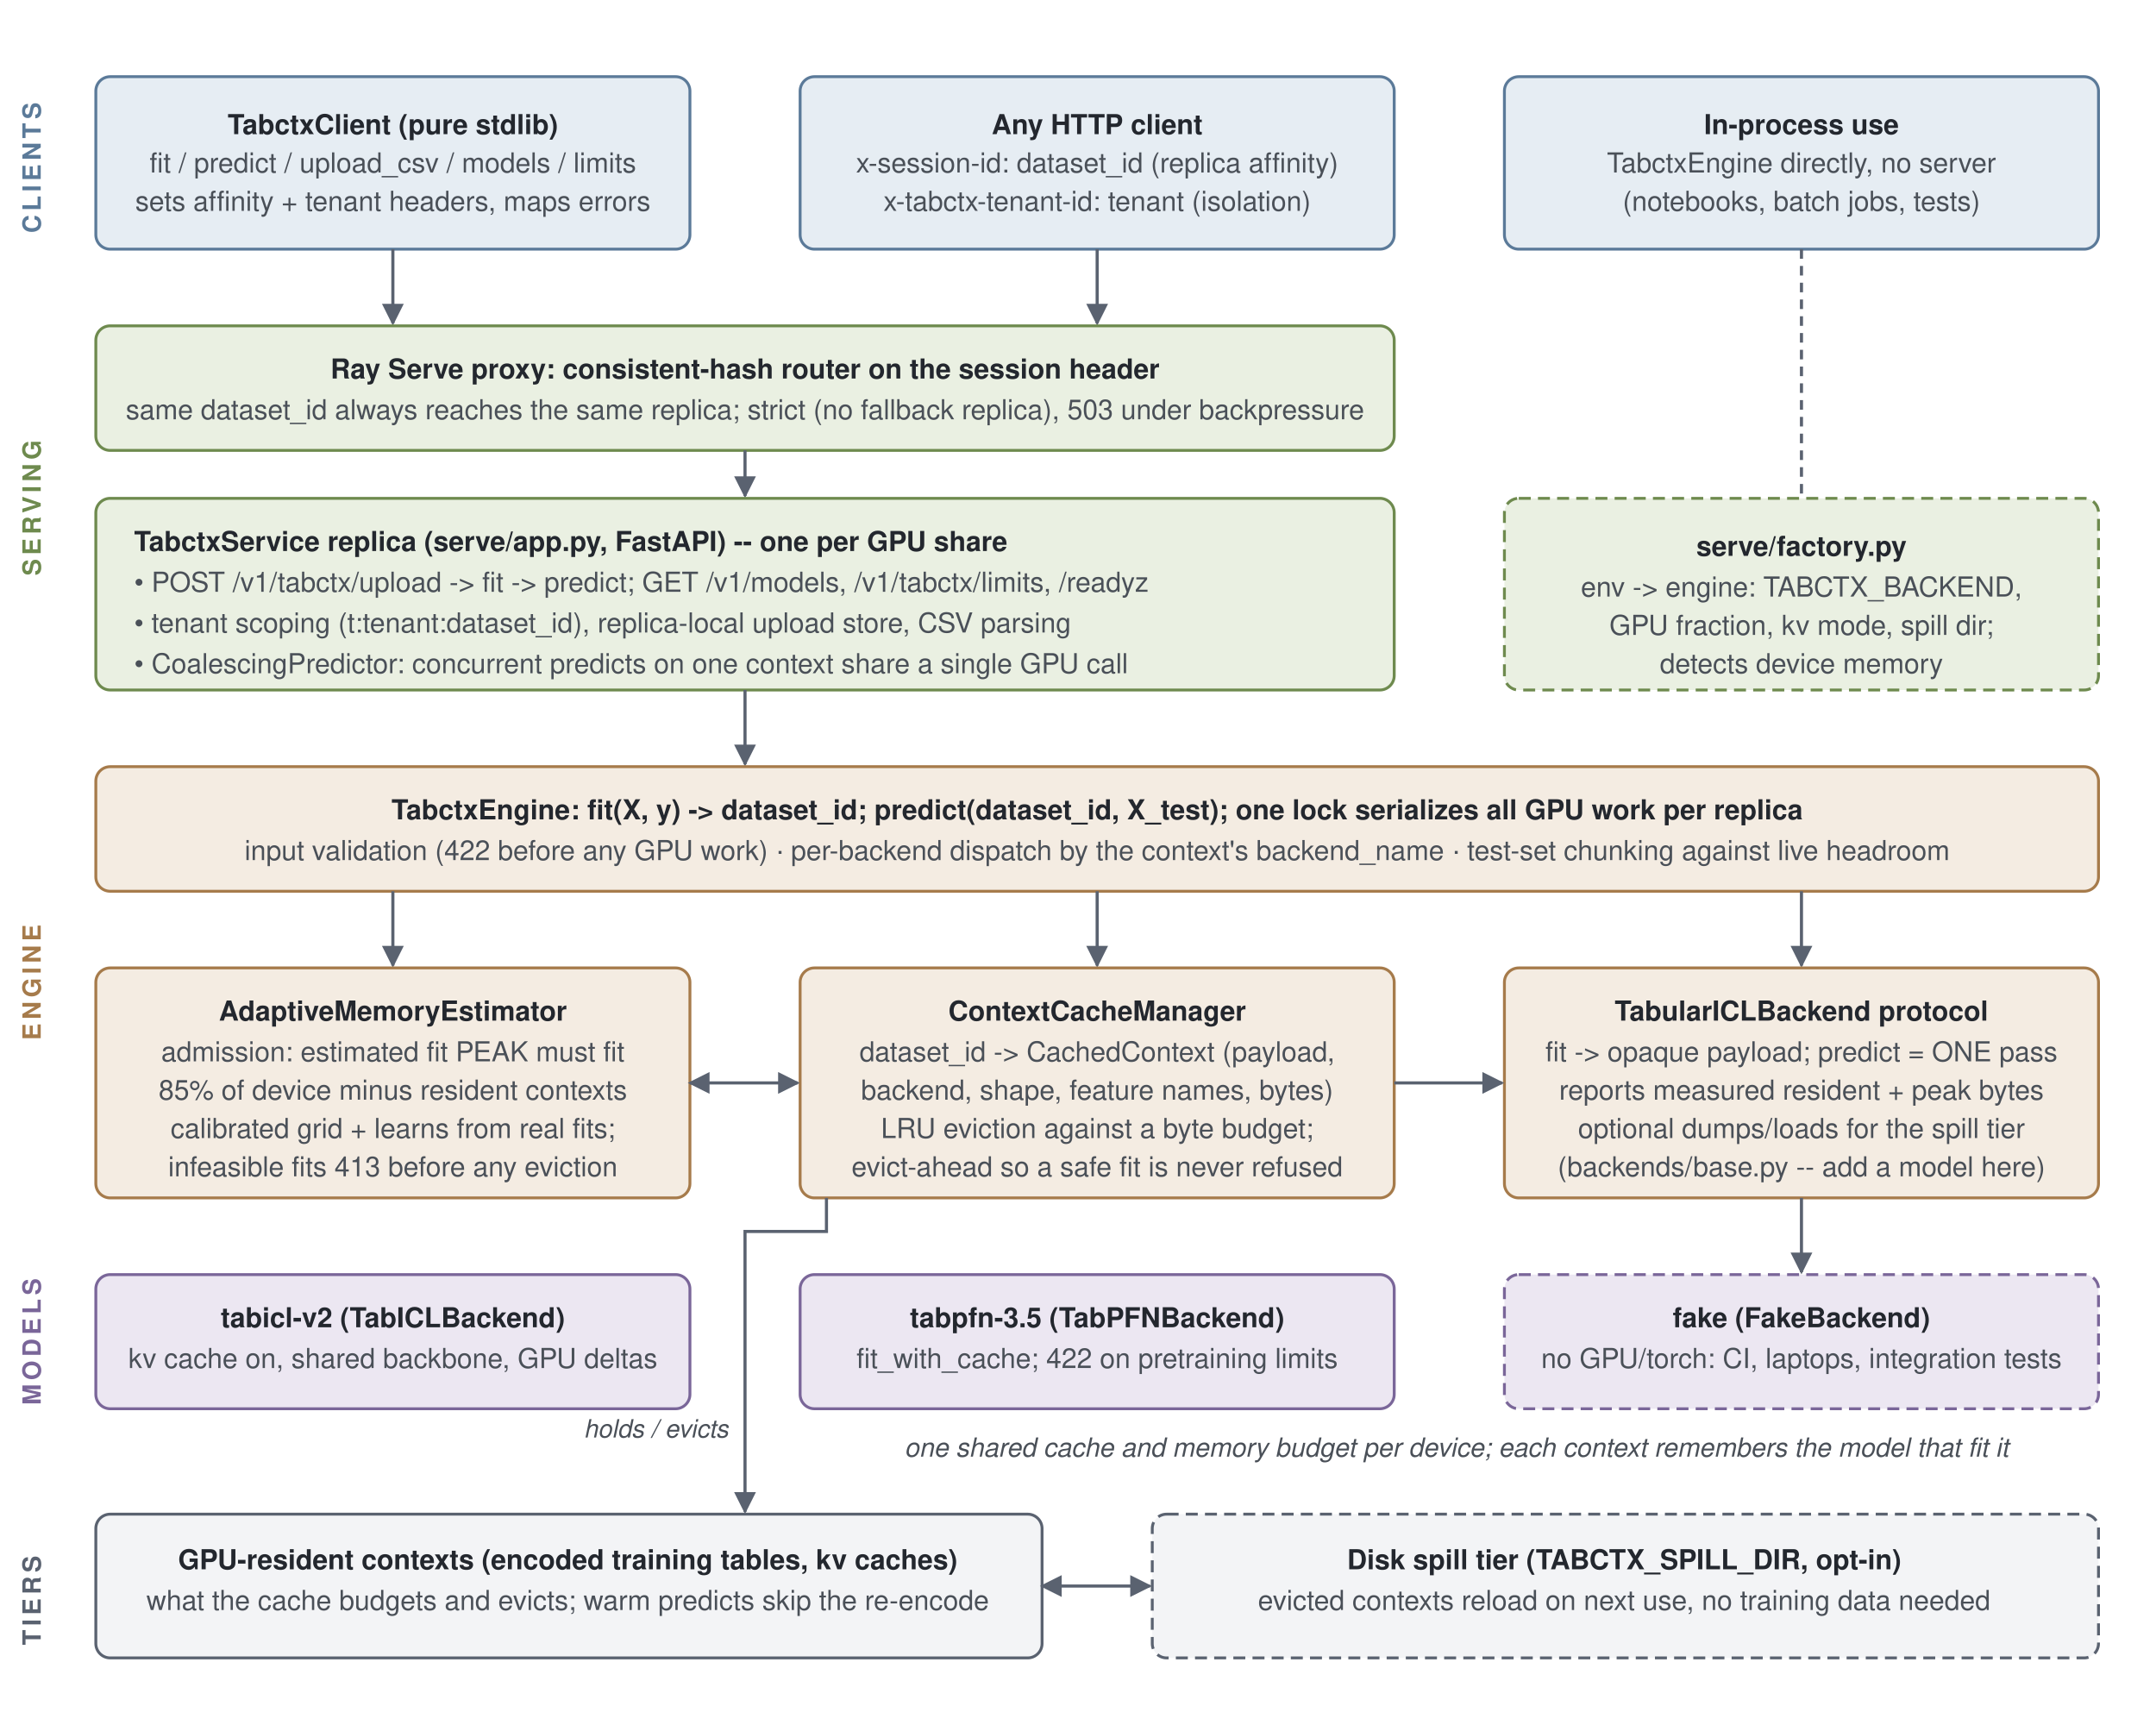
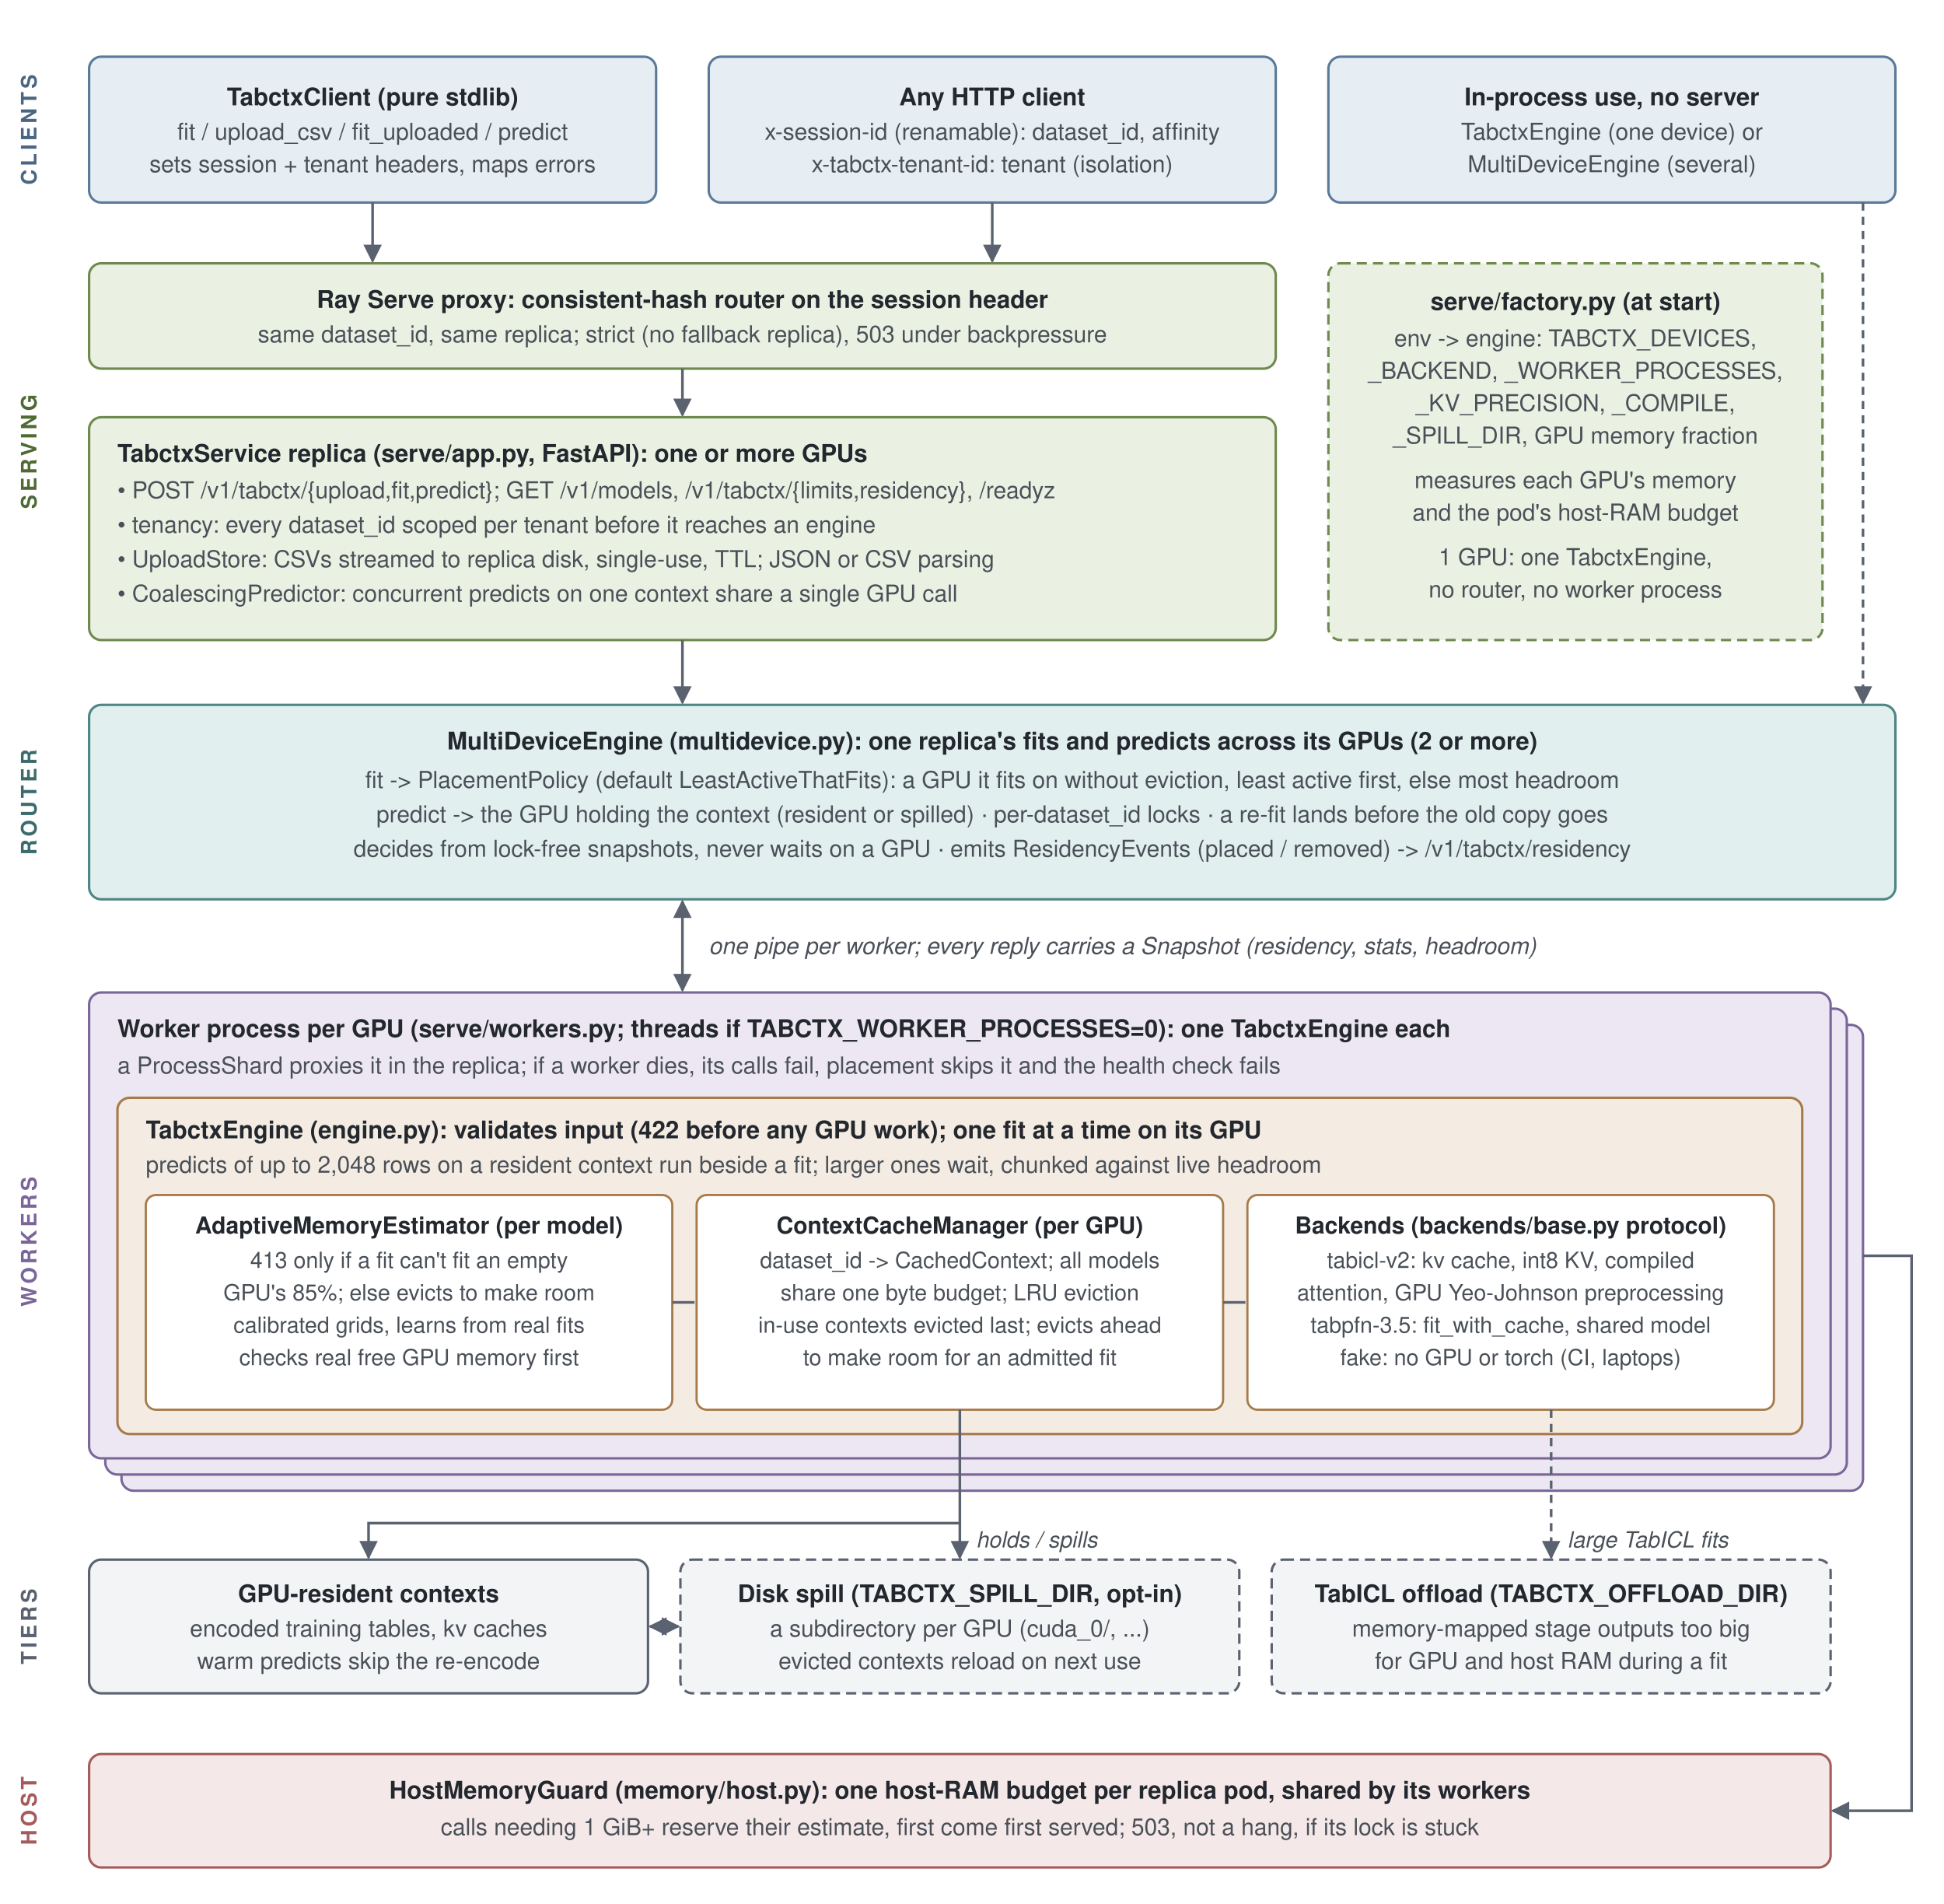
- <svg xmlns="http://www.w3.org/2000/svg" width="900" height="720" viewBox="0 0 900 720" font-family="Helvetica Neue, Helvetica, Arial, sans-serif">
+ <svg xmlns="http://www.w3.org/2000/svg" width="960" height="940" viewBox="0 0 960 940" font-family="Helvetica Neue, Helvetica, Arial, sans-serif">
  <defs>
    <marker id="arr" viewBox="0 0 10 10" refX="9" refY="5" markerWidth="7" markerHeight="7" orient="auto-start-reverse">
      <path d="M 0 0 L 10 5 L 0 10 z" fill="#5A6270" />
    </marker>
  </defs>
-   <rect width="900" height="720" fill="#FFFFFF" />
-   <text x="17" y="70" transform="rotate(-90 17 70)" text-anchor="middle" font-size="10.5" font-weight="700" letter-spacing="1.6" fill="#5B7A99">CLIENTS</text>
-   <rect x="40" y="32" width="248" height="72" rx="6" ry="6" fill="#E6EDF3" stroke="#5B7A99" stroke-width="1.2" />
-   <text x="164" y="56" text-anchor="middle" font-size="11.5" fill="#23272E" font-weight="600">TabctxClient (pure stdlib)</text>
-   <text x="164" y="72" text-anchor="middle" font-size="11.5" fill="#4A5058">fit / predict / upload_csv / models / limits</text>
-   <text x="164" y="88" text-anchor="middle" font-size="11.5" fill="#4A5058">sets affinity + tenant headers, maps errors</text>
-   <rect x="334" y="32" width="248" height="72" rx="6" ry="6" fill="#E6EDF3" stroke="#5B7A99" stroke-width="1.2" />
-   <text x="458" y="56" text-anchor="middle" font-size="11.5" fill="#23272E" font-weight="600">Any HTTP client</text>
-   <text x="458" y="72" text-anchor="middle" font-size="11.5" fill="#4A5058">x-session-id: dataset_id (replica affinity)</text>
-   <text x="458" y="88" text-anchor="middle" font-size="11.5" fill="#4A5058">x-tabctx-tenant-id: tenant (isolation)</text>
-   <rect x="628" y="32" width="248" height="72" rx="6" ry="6" fill="#E6EDF3" stroke="#5B7A99" stroke-width="1.2" />
-   <text x="752" y="56" text-anchor="middle" font-size="11.5" fill="#23272E" font-weight="600">In-process use</text>
-   <text x="752" y="72" text-anchor="middle" font-size="11.5" fill="#4A5058">TabctxEngine directly, no server</text>
-   <text x="752" y="88" text-anchor="middle" font-size="11.5" fill="#4A5058">(notebooks, batch jobs, tests)</text>
-   <path d="M 164 104 V 135" fill="none" stroke="#5A6270" stroke-width="1.3" marker-end="url(#arr)" />
-   <path d="M 458 104 V 135" fill="none" stroke="#5A6270" stroke-width="1.3" marker-end="url(#arr)" />
-   <path d="M 752 104 V 288" fill="none" stroke="#5A6270" stroke-width="1.3" stroke-dasharray="4 3" marker-end="url(#arr)" />
-   <text x="17" y="212" transform="rotate(-90 17 212)" text-anchor="middle" font-size="10.5" font-weight="700" letter-spacing="1.6" fill="#6E8A4E">SERVING</text>
-   <rect x="40" y="136" width="542" height="52" rx="6" ry="6" fill="#EAF0E2" stroke="#6E8A4E" stroke-width="1.2" />
-   <text x="311" y="158" text-anchor="middle" font-size="11.5" fill="#23272E" font-weight="600">Ray Serve proxy: consistent-hash router on the session header</text>
-   <text x="311" y="175" text-anchor="middle" font-size="11.5" fill="#4A5058">same dataset_id always reaches the same replica; strict (no fallback replica), 503 under backpressure</text>
-   <path d="M 311 188 V 207" fill="none" stroke="#5A6270" stroke-width="1.3" marker-end="url(#arr)" />
-   <rect x="40" y="208" width="542" height="80" rx="6" ry="6" fill="#EAF0E2" stroke="#6E8A4E" stroke-width="1.2" />
-   <text x="56" y="230" text-anchor="start" font-size="11.5" fill="#23272E" font-weight="600">TabctxService replica (serve/app.py, FastAPI) -- one per GPU share</text>
-   <text x="56" y="247" text-anchor="start" font-size="11.5" fill="#4A5058">•  POST /v1/tabctx/upload -&gt; fit -&gt; predict; GET /v1/models, /v1/tabctx/limits, /readyz</text>
-   <text x="56" y="264" text-anchor="start" font-size="11.5" fill="#4A5058">•  tenant scoping (t:tenant:dataset_id), replica-local upload store, CSV parsing</text>
-   <text x="56" y="281" text-anchor="start" font-size="11.5" fill="#4A5058">•  CoalescingPredictor: concurrent predicts on one context share a single GPU call</text>
-   <rect x="628" y="208" width="248" height="80" rx="6" ry="6" fill="#EAF0E2" stroke="#6E8A4E" stroke-width="1.2" stroke-dasharray="5 3" />
-   <text x="752" y="232" text-anchor="middle" font-size="11.5" fill="#23272E" font-weight="600">serve/factory.py</text>
-   <text x="752" y="249" text-anchor="middle" font-size="11.5" fill="#4A5058">env -&gt; engine: TABCTX_BACKEND,</text>
-   <text x="752" y="265" text-anchor="middle" font-size="11.5" fill="#4A5058">GPU fraction, kv mode, spill dir;</text>
-   <text x="752" y="281" text-anchor="middle" font-size="11.5" fill="#4A5058">detects device memory</text>
-   <path d="M 311 288 V 319" fill="none" stroke="#5A6270" stroke-width="1.3" marker-end="url(#arr)" />
-   <text x="17" y="410" transform="rotate(-90 17 410)" text-anchor="middle" font-size="10.5" font-weight="700" letter-spacing="1.6" fill="#A67B4B">ENGINE</text>
-   <rect x="40" y="320" width="836" height="52" rx="6" ry="6" fill="#F4ECE2" stroke="#A67B4B" stroke-width="1.2" />
-   <text x="458" y="342" text-anchor="middle" font-size="11.5" fill="#23272E" font-weight="600">TabctxEngine: fit(X, y) -&gt; dataset_id; predict(dataset_id, X_test); one lock serializes all GPU work per replica</text>
-   <text x="458" y="359" text-anchor="middle" font-size="11.5" fill="#4A5058">input validation (422 before any GPU work) · per-backend dispatch by the context's backend_name · test-set chunking against live headroom</text>
-   <path d="M 164 372 V 403" fill="none" stroke="#5A6270" stroke-width="1.3" marker-end="url(#arr)" />
-   <path d="M 458 372 V 403" fill="none" stroke="#5A6270" stroke-width="1.3" marker-end="url(#arr)" />
-   <path d="M 752 372 V 403" fill="none" stroke="#5A6270" stroke-width="1.3" marker-end="url(#arr)" />
-   <rect x="40" y="404" width="248" height="96" rx="6" ry="6" fill="#F4ECE2" stroke="#A67B4B" stroke-width="1.2" />
-   <text x="164" y="426" text-anchor="middle" font-size="11.5" fill="#23272E" font-weight="600">AdaptiveMemoryEstimator</text>
-   <text x="164" y="443" text-anchor="middle" font-size="11.5" fill="#4A5058">admission: estimated fit PEAK must fit</text>
-   <text x="164" y="459" text-anchor="middle" font-size="11.5" fill="#4A5058">85% of device minus resident contexts</text>
-   <text x="164" y="475" text-anchor="middle" font-size="11.5" fill="#4A5058">calibrated grid + learns from real fits;</text>
-   <text x="164" y="491" text-anchor="middle" font-size="11.5" fill="#4A5058">infeasible fits 413 before any eviction</text>
-   <rect x="334" y="404" width="248" height="96" rx="6" ry="6" fill="#F4ECE2" stroke="#A67B4B" stroke-width="1.2" />
-   <text x="458" y="426" text-anchor="middle" font-size="11.5" fill="#23272E" font-weight="600">ContextCacheManager</text>
-   <text x="458" y="443" text-anchor="middle" font-size="11.5" fill="#4A5058">dataset_id -&gt; CachedContext (payload,</text>
-   <text x="458" y="459" text-anchor="middle" font-size="11.5" fill="#4A5058">backend, shape, feature names, bytes)</text>
-   <text x="458" y="475" text-anchor="middle" font-size="11.5" fill="#4A5058">LRU eviction against a byte budget;</text>
-   <text x="458" y="491" text-anchor="middle" font-size="11.5" fill="#4A5058">evict-ahead so a safe fit is never refused</text>
-   <rect x="628" y="404" width="248" height="96" rx="6" ry="6" fill="#F4ECE2" stroke="#A67B4B" stroke-width="1.2" />
-   <text x="752" y="426" text-anchor="middle" font-size="11.5" fill="#23272E" font-weight="600">TabularICLBackend protocol</text>
-   <text x="752" y="443" text-anchor="middle" font-size="11.5" fill="#4A5058">fit -&gt; opaque payload; predict = ONE pass</text>
-   <text x="752" y="459" text-anchor="middle" font-size="11.5" fill="#4A5058">reports measured resident + peak bytes</text>
-   <text x="752" y="475" text-anchor="middle" font-size="11.5" fill="#4A5058">optional dumps/loads for the spill tier</text>
-   <text x="752" y="491" text-anchor="middle" font-size="11.5" fill="#4A5058">(backends/base.py -- add a model here)</text>
-   <path d="M 288 452 H 333" fill="none" stroke="#5A6270" stroke-width="1.3" marker-end="url(#arr)" marker-start="url(#arr)" />
-   <path d="M 582 452 H 627" fill="none" stroke="#5A6270" stroke-width="1.3" marker-end="url(#arr)" />
-   <path d="M 752 500 V 531" fill="none" stroke="#5A6270" stroke-width="1.3" marker-end="url(#arr)" />
-   <text x="17" y="560" transform="rotate(-90 17 560)" text-anchor="middle" font-size="10.5" font-weight="700" letter-spacing="1.6" fill="#7A6699">MODELS</text>
-   <rect x="40" y="532" width="248" height="56" rx="6" ry="6" fill="#ECE7F2" stroke="#7A6699" stroke-width="1.2" />
-   <text x="164" y="554" text-anchor="middle" font-size="11.5" fill="#23272E" font-weight="600">tabicl-v2 (TabICLBackend)</text>
-   <text x="164" y="571" text-anchor="middle" font-size="11.5" fill="#4A5058">kv cache on, shared backbone, GPU deltas</text>
-   <rect x="334" y="532" width="248" height="56" rx="6" ry="6" fill="#ECE7F2" stroke="#7A6699" stroke-width="1.2" />
-   <text x="458" y="554" text-anchor="middle" font-size="11.5" fill="#23272E" font-weight="600">tabpfn-3.5 (TabPFNBackend)</text>
-   <text x="458" y="571" text-anchor="middle" font-size="11.5" fill="#4A5058">fit_with_cache; 422 on pretraining limits</text>
-   <rect x="628" y="532" width="248" height="56" rx="6" ry="6" fill="#ECE7F2" stroke="#7A6699" stroke-width="1.2" stroke-dasharray="5 3" />
-   <text x="752" y="554" text-anchor="middle" font-size="11.5" fill="#23272E" font-weight="600">fake (FakeBackend)</text>
-   <text x="752" y="571" text-anchor="middle" font-size="11.5" fill="#4A5058">no GPU/torch: CI, laptops, integration tests</text>
-   <text x="608" y="608" text-anchor="middle" font-size="11" fill="#4A5058" font-style="italic">one shared cache and memory budget per device; each context remembers the model that fit it</text>
-   <path d="M 345 500 V 514 H 311 V 631" fill="none" stroke="#5A6270" stroke-width="1.3" marker-end="url(#arr)" />
-   <text x="304" y="600" text-anchor="end" font-size="10.5" fill="#4A5058" font-style="italic">holds / evicts</text>
-   <text x="17" y="668" transform="rotate(-90 17 668)" text-anchor="middle" font-size="10.5" font-weight="700" letter-spacing="1.6" fill="#5A6270">TIERS</text>
-   <rect x="40" y="632" width="395" height="60" rx="6" ry="6" fill="#F3F4F6" stroke="#5A6270" stroke-width="1.2" />
-   <text x="237" y="655" text-anchor="middle" font-size="11.5" fill="#23272E" font-weight="600">GPU-resident contexts (encoded training tables, kv caches)</text>
-   <text x="237" y="672" text-anchor="middle" font-size="11.5" fill="#4A5058">what the cache budgets and evicts; warm predicts skip the re-encode</text>
-   <rect x="481" y="632" width="395" height="60" rx="6" ry="6" fill="#F3F4F6" stroke="#5A6270" stroke-width="1.2" stroke-dasharray="5 3" />
-   <text x="678" y="655" text-anchor="middle" font-size="11.5" fill="#23272E" font-weight="600">Disk spill tier (TABCTX_SPILL_DIR, opt-in)</text>
-   <text x="678" y="672" text-anchor="middle" font-size="11.5" fill="#4A5058">evicted contexts reload on next use, no training data needed</text>
-   <path d="M 435 662 H 480" fill="none" stroke="#5A6270" stroke-width="1.3" marker-end="url(#arr)" marker-start="url(#arr)" />
+   <rect width="960" height="940" fill="#FFFFFF" />
+   <text x="18" y="64" transform="rotate(-90 18 64)" text-anchor="middle" font-size="10.5" font-weight="700" letter-spacing="1.6" fill="#4A6683">CLIENTS</text>
+   <rect x="44" y="28" width="280" height="72" rx="6" ry="6" fill="#E6EDF3" stroke="#5B7A99" stroke-width="1.2" />
+   <text x="184" y="52" text-anchor="middle" font-size="12" fill="#23272E" font-weight="600">TabctxClient (pure stdlib)</text>
+   <text x="184" y="69" text-anchor="middle" font-size="11.5" fill="#4A5058">fit / upload_csv / fit_uploaded / predict</text>
+   <text x="184" y="85" text-anchor="middle" font-size="11.5" fill="#4A5058">sets session + tenant headers, maps errors</text>
+   <rect x="350" y="28" width="280" height="72" rx="6" ry="6" fill="#E6EDF3" stroke="#5B7A99" stroke-width="1.2" />
+   <text x="490" y="52" text-anchor="middle" font-size="12" fill="#23272E" font-weight="600">Any HTTP client</text>
+   <text x="490" y="69" text-anchor="middle" font-size="11.5" fill="#4A5058">x-session-id (renamable): dataset_id, affinity</text>
+   <text x="490" y="85" text-anchor="middle" font-size="11.5" fill="#4A5058">x-tabctx-tenant-id: tenant (isolation)</text>
+   <rect x="656" y="28" width="280" height="72" rx="6" ry="6" fill="#E6EDF3" stroke="#5B7A99" stroke-width="1.2" />
+   <text x="796" y="52" text-anchor="middle" font-size="12" fill="#23272E" font-weight="600">In-process use, no server</text>
+   <text x="796" y="69" text-anchor="middle" font-size="11.5" fill="#4A5058">TabctxEngine (one device) or</text>
+   <text x="796" y="85" text-anchor="middle" font-size="11.5" fill="#4A5058">MultiDeviceEngine (several)</text>
+   <path d="M 184 100 V 129" fill="none" stroke="#5A6270" stroke-width="1.3" marker-end="url(#arr)" />
+   <path d="M 490 100 V 129" fill="none" stroke="#5A6270" stroke-width="1.3" marker-end="url(#arr)" />
+   <path d="M 920 100 V 347" fill="none" stroke="#5A6270" stroke-width="1.3" stroke-dasharray="4 3" marker-end="url(#arr)" />
+   <text x="18" y="223" transform="rotate(-90 18 223)" text-anchor="middle" font-size="10.5" font-weight="700" letter-spacing="1.6" fill="#4F6A33">SERVING</text>
+   <rect x="44" y="130" width="586" height="52" rx="6" ry="6" fill="#EAF0E2" stroke="#6E8A4E" stroke-width="1.2" />
+   <text x="337" y="152" text-anchor="middle" font-size="12" fill="#23272E" font-weight="600">Ray Serve proxy: consistent-hash router on the session header</text>
+   <text x="337" y="169" text-anchor="middle" font-size="11.5" fill="#4A5058">same dataset_id, same replica; strict (no fallback replica), 503 under backpressure</text>
+   <path d="M 337 182 V 205" fill="none" stroke="#5A6270" stroke-width="1.3" marker-end="url(#arr)" />
+   <rect x="44" y="206" width="586" height="110" rx="6" ry="6" fill="#EAF0E2" stroke="#6E8A4E" stroke-width="1.2" />
+   <text x="58" y="228" text-anchor="start" font-size="12" fill="#23272E" font-weight="600">TabctxService replica (serve/app.py, FastAPI): one or more GPUs</text>
+   <text x="58" y="246" text-anchor="start" font-size="11.5" fill="#4A5058">•  POST /v1/tabctx/{upload,fit,predict}; GET /v1/models, /v1/tabctx/{limits,residency}, /readyz</text>
+   <text x="58" y="263" text-anchor="start" font-size="11.5" fill="#4A5058">•  tenancy: every dataset_id scoped per tenant before it reaches an engine</text>
+   <text x="58" y="280" text-anchor="start" font-size="11.5" fill="#4A5058">•  UploadStore: CSVs streamed to replica disk, single-use, TTL; JSON or CSV parsing</text>
+   <text x="58" y="297" text-anchor="start" font-size="11.5" fill="#4A5058">•  CoalescingPredictor: concurrent predicts on one context share a single GPU call</text>
+   <rect x="656" y="130" width="244" height="186" rx="6" ry="6" fill="#EAF0E2" stroke="#6E8A4E" stroke-width="1.2" stroke-dasharray="5 3" />
+   <text x="778" y="153" text-anchor="middle" font-size="12" fill="#23272E" font-weight="600">serve/factory.py (at start)</text>
+   <text x="778" y="171" text-anchor="middle" font-size="11.5" fill="#4A5058">env -&gt; engine: TABCTX_DEVICES,</text>
+   <text x="778" y="187" text-anchor="middle" font-size="11.5" fill="#4A5058">_BACKEND, _WORKER_PROCESSES,</text>
+   <text x="778" y="203" text-anchor="middle" font-size="11.5" fill="#4A5058">_KV_PRECISION, _COMPILE,</text>
+   <text x="778" y="219" text-anchor="middle" font-size="11.5" fill="#4A5058">_SPILL_DIR, GPU memory fraction</text>
+   <text x="778" y="241" text-anchor="middle" font-size="11.5" fill="#4A5058">measures each GPU's memory</text>
+   <text x="778" y="257" text-anchor="middle" font-size="11.5" fill="#4A5058">and the pod's host-RAM budget</text>
+   <text x="778" y="279" text-anchor="middle" font-size="11.5" fill="#4A5058">1 GPU: one TabctxEngine,</text>
+   <text x="778" y="295" text-anchor="middle" font-size="11.5" fill="#4A5058">no router, no worker process</text>
+   <path d="M 337 316 V 347" fill="none" stroke="#5A6270" stroke-width="1.3" marker-end="url(#arr)" />
+   <text x="18" y="396" transform="rotate(-90 18 396)" text-anchor="middle" font-size="10.5" font-weight="700" letter-spacing="1.6" fill="#3B6B6B">ROUTER</text>
+   <rect x="44" y="348" width="892" height="96" rx="6" ry="6" fill="#E2EFEF" stroke="#4E8585" stroke-width="1.2" />
+   <text x="490" y="370" text-anchor="middle" font-size="12" fill="#23272E" font-weight="600">MultiDeviceEngine (multidevice.py): one replica's fits and predicts across its GPUs (2 or more)</text>
+   <text x="490" y="389" text-anchor="middle" font-size="11.5" fill="#4A5058">fit -&gt; PlacementPolicy (default LeastActiveThatFits): a GPU it fits on without eviction, least active first, else most headroom</text>
+   <text x="490" y="406" text-anchor="middle" font-size="11.5" fill="#4A5058">predict -&gt; the GPU holding the context (resident or spilled) · per-dataset_id locks · a re-fit lands before the old copy goes</text>
+   <text x="490" y="423" text-anchor="middle" font-size="11.5" fill="#4A5058">decides from lock-free snapshots, never waits on a GPU · emits ResidencyEvents (placed / removed) -&gt; /v1/tabctx/residency</text>
+   <path d="M 337 445 V 489" fill="none" stroke="#5A6270" stroke-width="1.3" marker-end="url(#arr)" marker-start="url(#arr)" />
+   <text x="350" y="471" text-anchor="start" font-size="11.5" fill="#4A5058" font-style="italic">one pipe per worker; every reply carries a Snapshot (residency, stats, headroom)</text>
+   <text x="18" y="613" transform="rotate(-90 18 613)" text-anchor="middle" font-size="10.5" font-weight="700" letter-spacing="1.6" fill="#7A6699">WORKERS</text>
+   <rect x="60" y="506" width="860" height="230" rx="6" ry="6" fill="#ECE7F2" stroke="#7A6699" stroke-width="1.2" />
+   <rect x="52" y="498" width="860" height="230" rx="6" ry="6" fill="#ECE7F2" stroke="#7A6699" stroke-width="1.2" />
+   <rect x="44" y="490" width="860" height="230" rx="6" ry="6" fill="#ECE7F2" stroke="#7A6699" stroke-width="1.2" />
+   <text x="58" y="512" text-anchor="start" font-size="12" fill="#23272E" font-weight="600">Worker process per GPU (serve/workers.py; threads if TABCTX_WORKER_PROCESSES=0): one TabctxEngine each</text>
+   <text x="58" y="530" text-anchor="start" font-size="11.5" fill="#4A5058">a ProcessShard proxies it in the replica; if a worker dies, its calls fail, placement skips it and the health check fails</text>
+   <rect x="58" y="542" width="832" height="166" rx="6" ry="6" fill="#F4ECE2" stroke="#A67B4B" stroke-width="1.2" />
+   <text x="72" y="562" text-anchor="start" font-size="12" fill="#23272E" font-weight="600">TabctxEngine (engine.py): validates input (422 before any GPU work); one fit at a time on its GPU</text>
+   <text x="72" y="579" text-anchor="start" font-size="11.5" fill="#4A5058">predicts of up to 2,048 rows on a resident context run beside a fit; larger ones wait, chunked against live headroom</text>
+   <rect x="72" y="590" width="260" height="106" rx="5" ry="5" fill="#FFFFFF" stroke="#A67B4B" stroke-width="1.1" />
+   <text x="202" y="609" text-anchor="middle" font-size="11.5" fill="#23272E" font-weight="600">AdaptiveMemoryEstimator (per model)</text>
+   <text x="202" y="626" text-anchor="middle" font-size="11" fill="#4A5058">413 only if a fit can't fit an empty</text>
+   <text x="202" y="642" text-anchor="middle" font-size="11" fill="#4A5058">GPU's 85%; else evicts to make room</text>
+   <text x="202" y="658" text-anchor="middle" font-size="11" fill="#4A5058">calibrated grids, learns from real fits</text>
+   <text x="202" y="674" text-anchor="middle" font-size="11" fill="#4A5058">checks real free GPU memory first</text>
+   <rect x="344" y="590" width="260" height="106" rx="5" ry="5" fill="#FFFFFF" stroke="#A67B4B" stroke-width="1.1" />
+   <text x="474" y="609" text-anchor="middle" font-size="11.5" fill="#23272E" font-weight="600">ContextCacheManager (per GPU)</text>
+   <text x="474" y="626" text-anchor="middle" font-size="11" fill="#4A5058">dataset_id -&gt; CachedContext; all models</text>
+   <text x="474" y="642" text-anchor="middle" font-size="11" fill="#4A5058">share one byte budget; LRU eviction</text>
+   <text x="474" y="658" text-anchor="middle" font-size="11" fill="#4A5058">in-use contexts evicted last; evicts ahead</text>
+   <text x="474" y="674" text-anchor="middle" font-size="11" fill="#4A5058">to make room for an admitted fit</text>
+   <rect x="616" y="590" width="260" height="106" rx="5" ry="5" fill="#FFFFFF" stroke="#A67B4B" stroke-width="1.1" />
+   <text x="746" y="609" text-anchor="middle" font-size="11.5" fill="#23272E" font-weight="600">Backends (backends/base.py protocol)</text>
+   <text x="746" y="626" text-anchor="middle" font-size="11" fill="#4A5058">tabicl-v2: kv cache, int8 KV, compiled</text>
+   <text x="746" y="642" text-anchor="middle" font-size="11" fill="#4A5058">attention, GPU Yeo-Johnson preprocessing</text>
+   <text x="746" y="658" text-anchor="middle" font-size="11" fill="#4A5058">tabpfn-3.5: fit_with_cache, shared model</text>
+   <text x="746" y="674" text-anchor="middle" font-size="11" fill="#4A5058">fake: no GPU or torch (CI, laptops)</text>
+   <path d="M 332 643 H 343" fill="none" stroke="#5A6270" stroke-width="1.3" />
+   <path d="M 604 643 H 615" fill="none" stroke="#5A6270" stroke-width="1.3" />
+   <text x="18" y="803" transform="rotate(-90 18 803)" text-anchor="middle" font-size="10.5" font-weight="700" letter-spacing="1.6" fill="#5A6270">TIERS</text>
+   <path d="M 474 696 V 752 H 182 V 769" fill="none" stroke="#5A6270" stroke-width="1.3" marker-end="url(#arr)" />
+   <path d="M 474 752 V 769" fill="none" stroke="#5A6270" stroke-width="1.3" marker-end="url(#arr)" />
+   <text x="482" y="764" text-anchor="start" font-size="11" fill="#4A5058" font-style="italic">holds / spills</text>
+   <path d="M 766 696 V 769" fill="none" stroke="#5A6270" stroke-width="1.3" stroke-dasharray="4 3" marker-end="url(#arr)" />
+   <text x="774" y="764" text-anchor="start" font-size="11" fill="#4A5058" font-style="italic">large TabICL fits</text>
+   <rect x="44" y="770" width="276" height="66" rx="6" ry="6" fill="#F3F4F6" stroke="#5A6270" stroke-width="1.2" />
+   <text x="182" y="791" text-anchor="middle" font-size="12" fill="#23272E" font-weight="600">GPU-resident contexts</text>
+   <text x="182" y="808" text-anchor="middle" font-size="11.5" fill="#4A5058">encoded training tables, kv caches</text>
+   <text x="182" y="824" text-anchor="middle" font-size="11.5" fill="#4A5058">warm predicts skip the re-encode</text>
+   <rect x="336" y="770" width="276" height="66" rx="6" ry="6" fill="#F3F4F6" stroke="#5A6270" stroke-width="1.2" stroke-dasharray="5 3" />
+   <text x="474" y="791" text-anchor="middle" font-size="12" fill="#23272E" font-weight="600">Disk spill (TABCTX_SPILL_DIR, opt-in)</text>
+   <text x="474" y="808" text-anchor="middle" font-size="11.5" fill="#4A5058">a subdirectory per GPU (cuda_0/, ...)</text>
+   <text x="474" y="824" text-anchor="middle" font-size="11.5" fill="#4A5058">evicted contexts reload on next use</text>
+   <rect x="628" y="770" width="276" height="66" rx="6" ry="6" fill="#F3F4F6" stroke="#5A6270" stroke-width="1.2" stroke-dasharray="5 3" />
+   <text x="766" y="791" text-anchor="middle" font-size="12" fill="#23272E" font-weight="600">TabICL offload (TABCTX_OFFLOAD_DIR)</text>
+   <text x="766" y="808" text-anchor="middle" font-size="11.5" fill="#4A5058">memory-mapped stage outputs too big</text>
+   <text x="766" y="824" text-anchor="middle" font-size="11.5" fill="#4A5058">for GPU and host RAM during a fit</text>
+   <path d="M 321 803 H 335" fill="none" stroke="#5A6270" stroke-width="1.3" marker-end="url(#arr)" marker-start="url(#arr)" />
+   <text x="18" y="894" transform="rotate(-90 18 894)" text-anchor="middle" font-size="10.5" font-weight="700" letter-spacing="1.6" fill="#A65B5B">HOST</text>
+   <path d="M 920 620 H 944 V 894 H 905" fill="none" stroke="#5A6270" stroke-width="1.3" marker-end="url(#arr)" />
+   <rect x="44" y="866" width="860" height="56" rx="6" ry="6" fill="#F5E8E8" stroke="#A65B5B" stroke-width="1.2" />
+   <text x="474" y="888" text-anchor="middle" font-size="12" fill="#23272E" font-weight="600">HostMemoryGuard (memory/host.py): one host-RAM budget per replica pod, shared by its workers</text>
+   <text x="474" y="906" text-anchor="middle" font-size="11.5" fill="#4A5058">calls needing 1 GiB+ reserve their estimate, first come first served; 503, not a hang, if its lock is stuck</text>
</svg>
